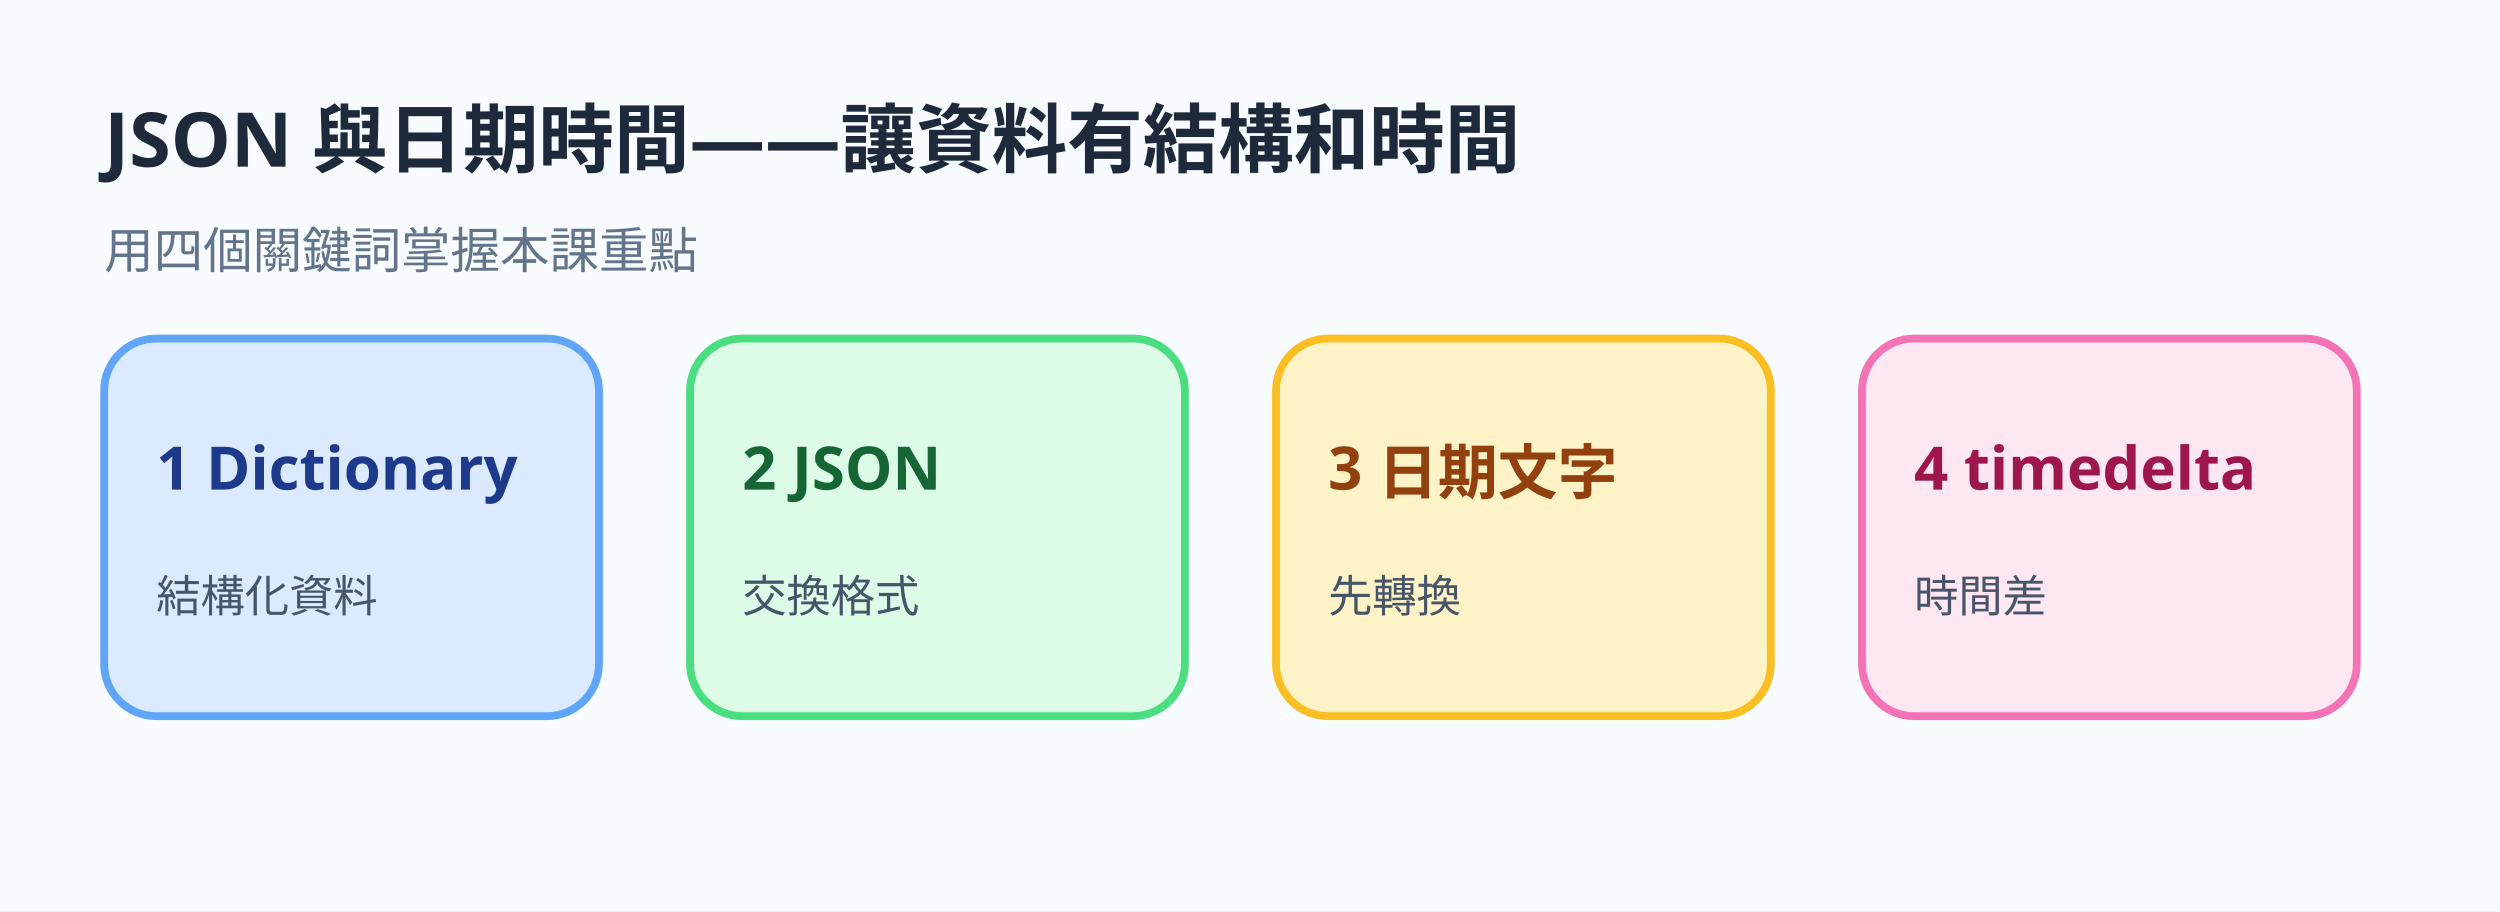
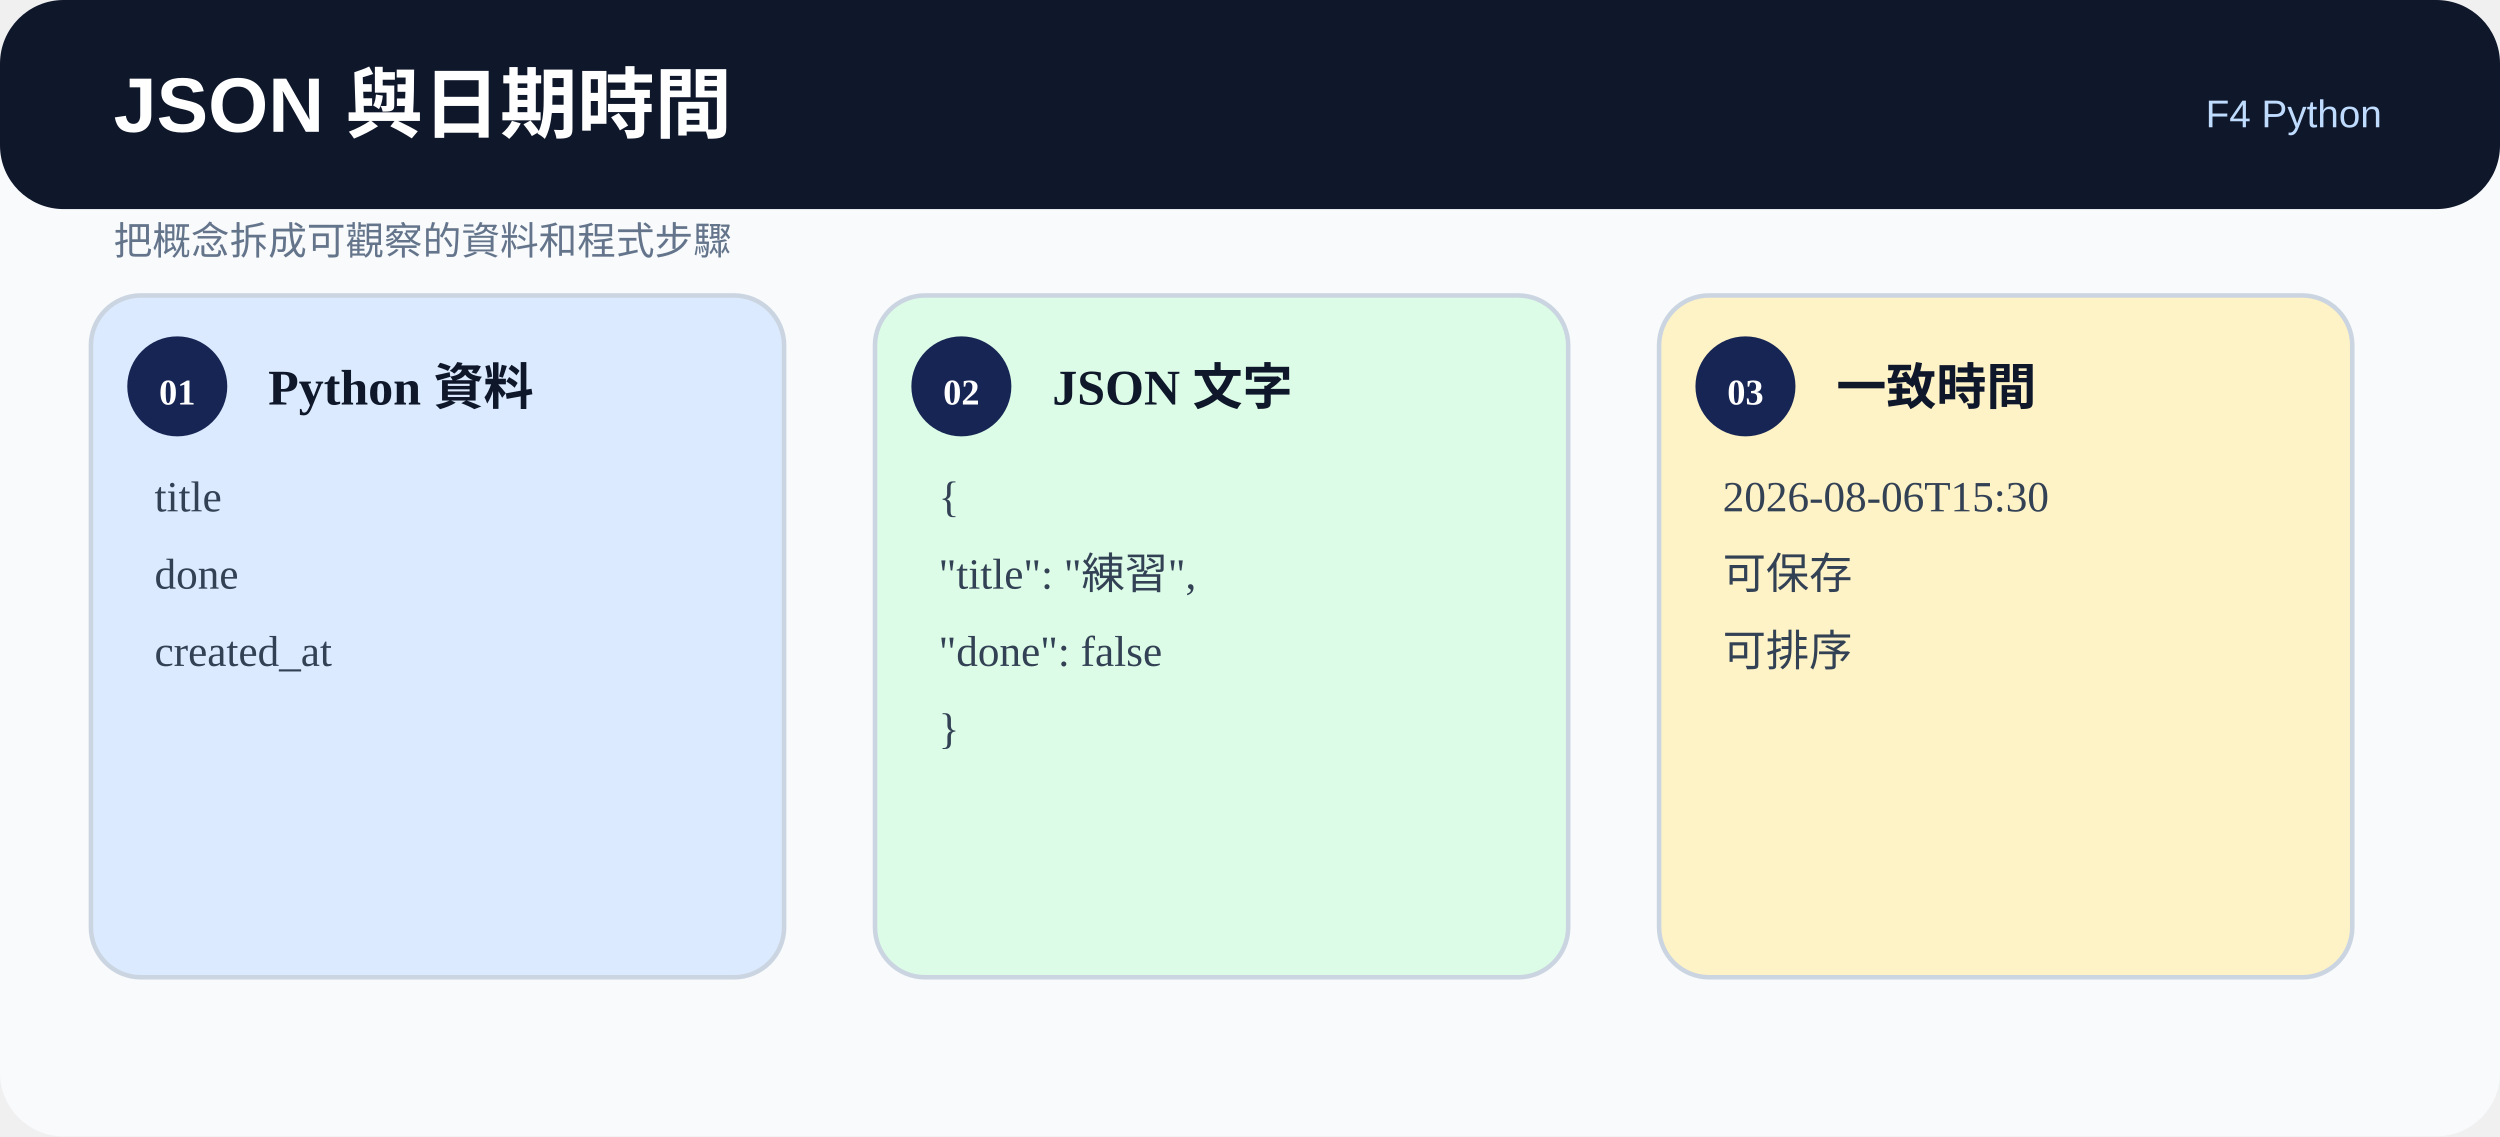
- <svg xmlns="http://www.w3.org/2000/svg" viewBox="0 0 960 350" role="img" aria-labelledby="title desc">
-   <rect width="960" height="350" fill="#f8fbff" />
-   <text x="40" y="64" font-family="system-ui,sans-serif" font-size="29" font-weight="700" fill="#1e293b">JSON 與日期時間——讓資料有結構和時間</text>
-   <text x="40" y="103" font-family="system-ui,sans-serif" font-size="19" fill="#64748b">用四個關鍵詞掌握本課重點</text>
-   <rect x="40" y="130" width="190" height="145" rx="20" fill="#dbeafe" stroke="#60a5fa" stroke-width="3" />
-   <text x="60" y="188" font-family="system-ui,sans-serif" font-size="23" font-weight="700" fill="#1e3a8a">1 Dictionary</text>
-   <text x="60" y="235" font-family="system-ui,sans-serif" font-size="17" fill="#475569">結構化資料</text>
-   <rect x="265" y="130" width="190" height="145" rx="20" fill="#dcfce7" stroke="#4ade80" stroke-width="3" />
-   <text x="285" y="188" font-family="system-ui,sans-serif" font-size="23" font-weight="700" fill="#166534">2 JSON</text>
-   <text x="285" y="235" font-family="system-ui,sans-serif" font-size="17" fill="#475569">交換格式</text>
-   <rect x="490" y="130" width="190" height="145" rx="20" fill="#fef3c7" stroke="#fbbf24" stroke-width="3" />
-   <text x="510" y="188" font-family="system-ui,sans-serif" font-size="23" font-weight="700" fill="#92400e">3 日期文字</text>
-   <text x="510" y="235" font-family="system-ui,sans-serif" font-size="17" fill="#475569">先轉換</text>
-   <rect x="715" y="130" width="190" height="145" rx="20" fill="#fce7f3" stroke="#f472b6" stroke-width="3" />
-   <text x="735" y="188" font-family="system-ui,sans-serif" font-size="23" font-weight="700" fill="#9d174d">4 timedelta</text>
-   <text x="735" y="235" font-family="system-ui,sans-serif" font-size="17" fill="#475569">時間差</text>
+ <svg xmlns="http://www.w3.org/2000/svg" width="1100" height="500" viewBox="0 0 1100 500">
+   <rect width="1100" height="500" rx="28" fill="#f8fafc" />
+   <rect x="0" y="0" width="1100" height="92" rx="28" fill="#0f172a" />
+   <text x="50" y="58" font-family="Arial, 'Noto Sans CJK TC', sans-serif" font-size="34" font-weight="700" fill="#ffffff">JSON 與日期時間</text>
+   <text x="1048" y="56" text-anchor="end" font-family="Arial, sans-serif" font-size="17" fill="#bfdbfe">F4 Python</text>
+   <text x="50" y="112" font-family="Arial, 'Noto Sans CJK TC', sans-serif" font-size="17" fill="#64748b">把概念拆成可觀察的資料和程式步驟</text>
+   <rect x="40" y="130" width="305" height="300" rx="22" fill="#dbeafe" stroke="#cbd5e1" stroke-width="2" />
+   <circle cx="78" cy="170" r="22" fill="#172554" />
+   <text x="78" y="178" text-anchor="middle" font-size="16" font-weight="700" fill="#ffffff">01</text>
+   <text x="118" y="178" font-size="22" font-weight="700" fill="#0f172a">Python 資料</text>
+   <text x="68" y="225" font-size="19" fill="#334155">title</text>
+   <text x="68" y="259" font-size="19" fill="#334155">done</text>
+   <text x="68" y="293" font-size="19" fill="#334155">created_at</text>
+   <rect x="385" y="130" width="305" height="300" rx="22" fill="#dcfce7" stroke="#cbd5e1" stroke-width="2" />
+   <circle cx="423" cy="170" r="22" fill="#172554" />
+   <text x="423" y="178" text-anchor="middle" font-size="16" font-weight="700" fill="#ffffff">02</text>
+   <text x="463" y="178" font-size="22" font-weight="700" fill="#0f172a">JSON 文字</text>
+   <text x="413" y="225" font-size="19" fill="#334155">{</text>
+   <text x="413" y="259" font-size="19" fill="#334155">  "title": "練習",</text>
+   <text x="413" y="293" font-size="19" fill="#334155">  "done": false</text>
+   <text x="413" y="327" font-size="19" fill="#334155">}</text>
+   <rect x="730" y="130" width="305" height="300" rx="22" fill="#fef3c7" stroke="#cbd5e1" stroke-width="2" />
+   <circle cx="768" cy="170" r="22" fill="#172554" />
+   <text x="768" y="178" text-anchor="middle" font-size="16" font-weight="700" fill="#ffffff">03</text>
+   <text x="808" y="178" font-size="22" font-weight="700" fill="#0f172a">一致時間</text>
+   <text x="758" y="225" font-size="19" fill="#334155">2026-08-06T15:30</text>
+   <text x="758" y="259" font-size="19" fill="#334155">可保存</text>
+   <text x="758" y="293" font-size="19" fill="#334155">可排序</text>
</svg>
